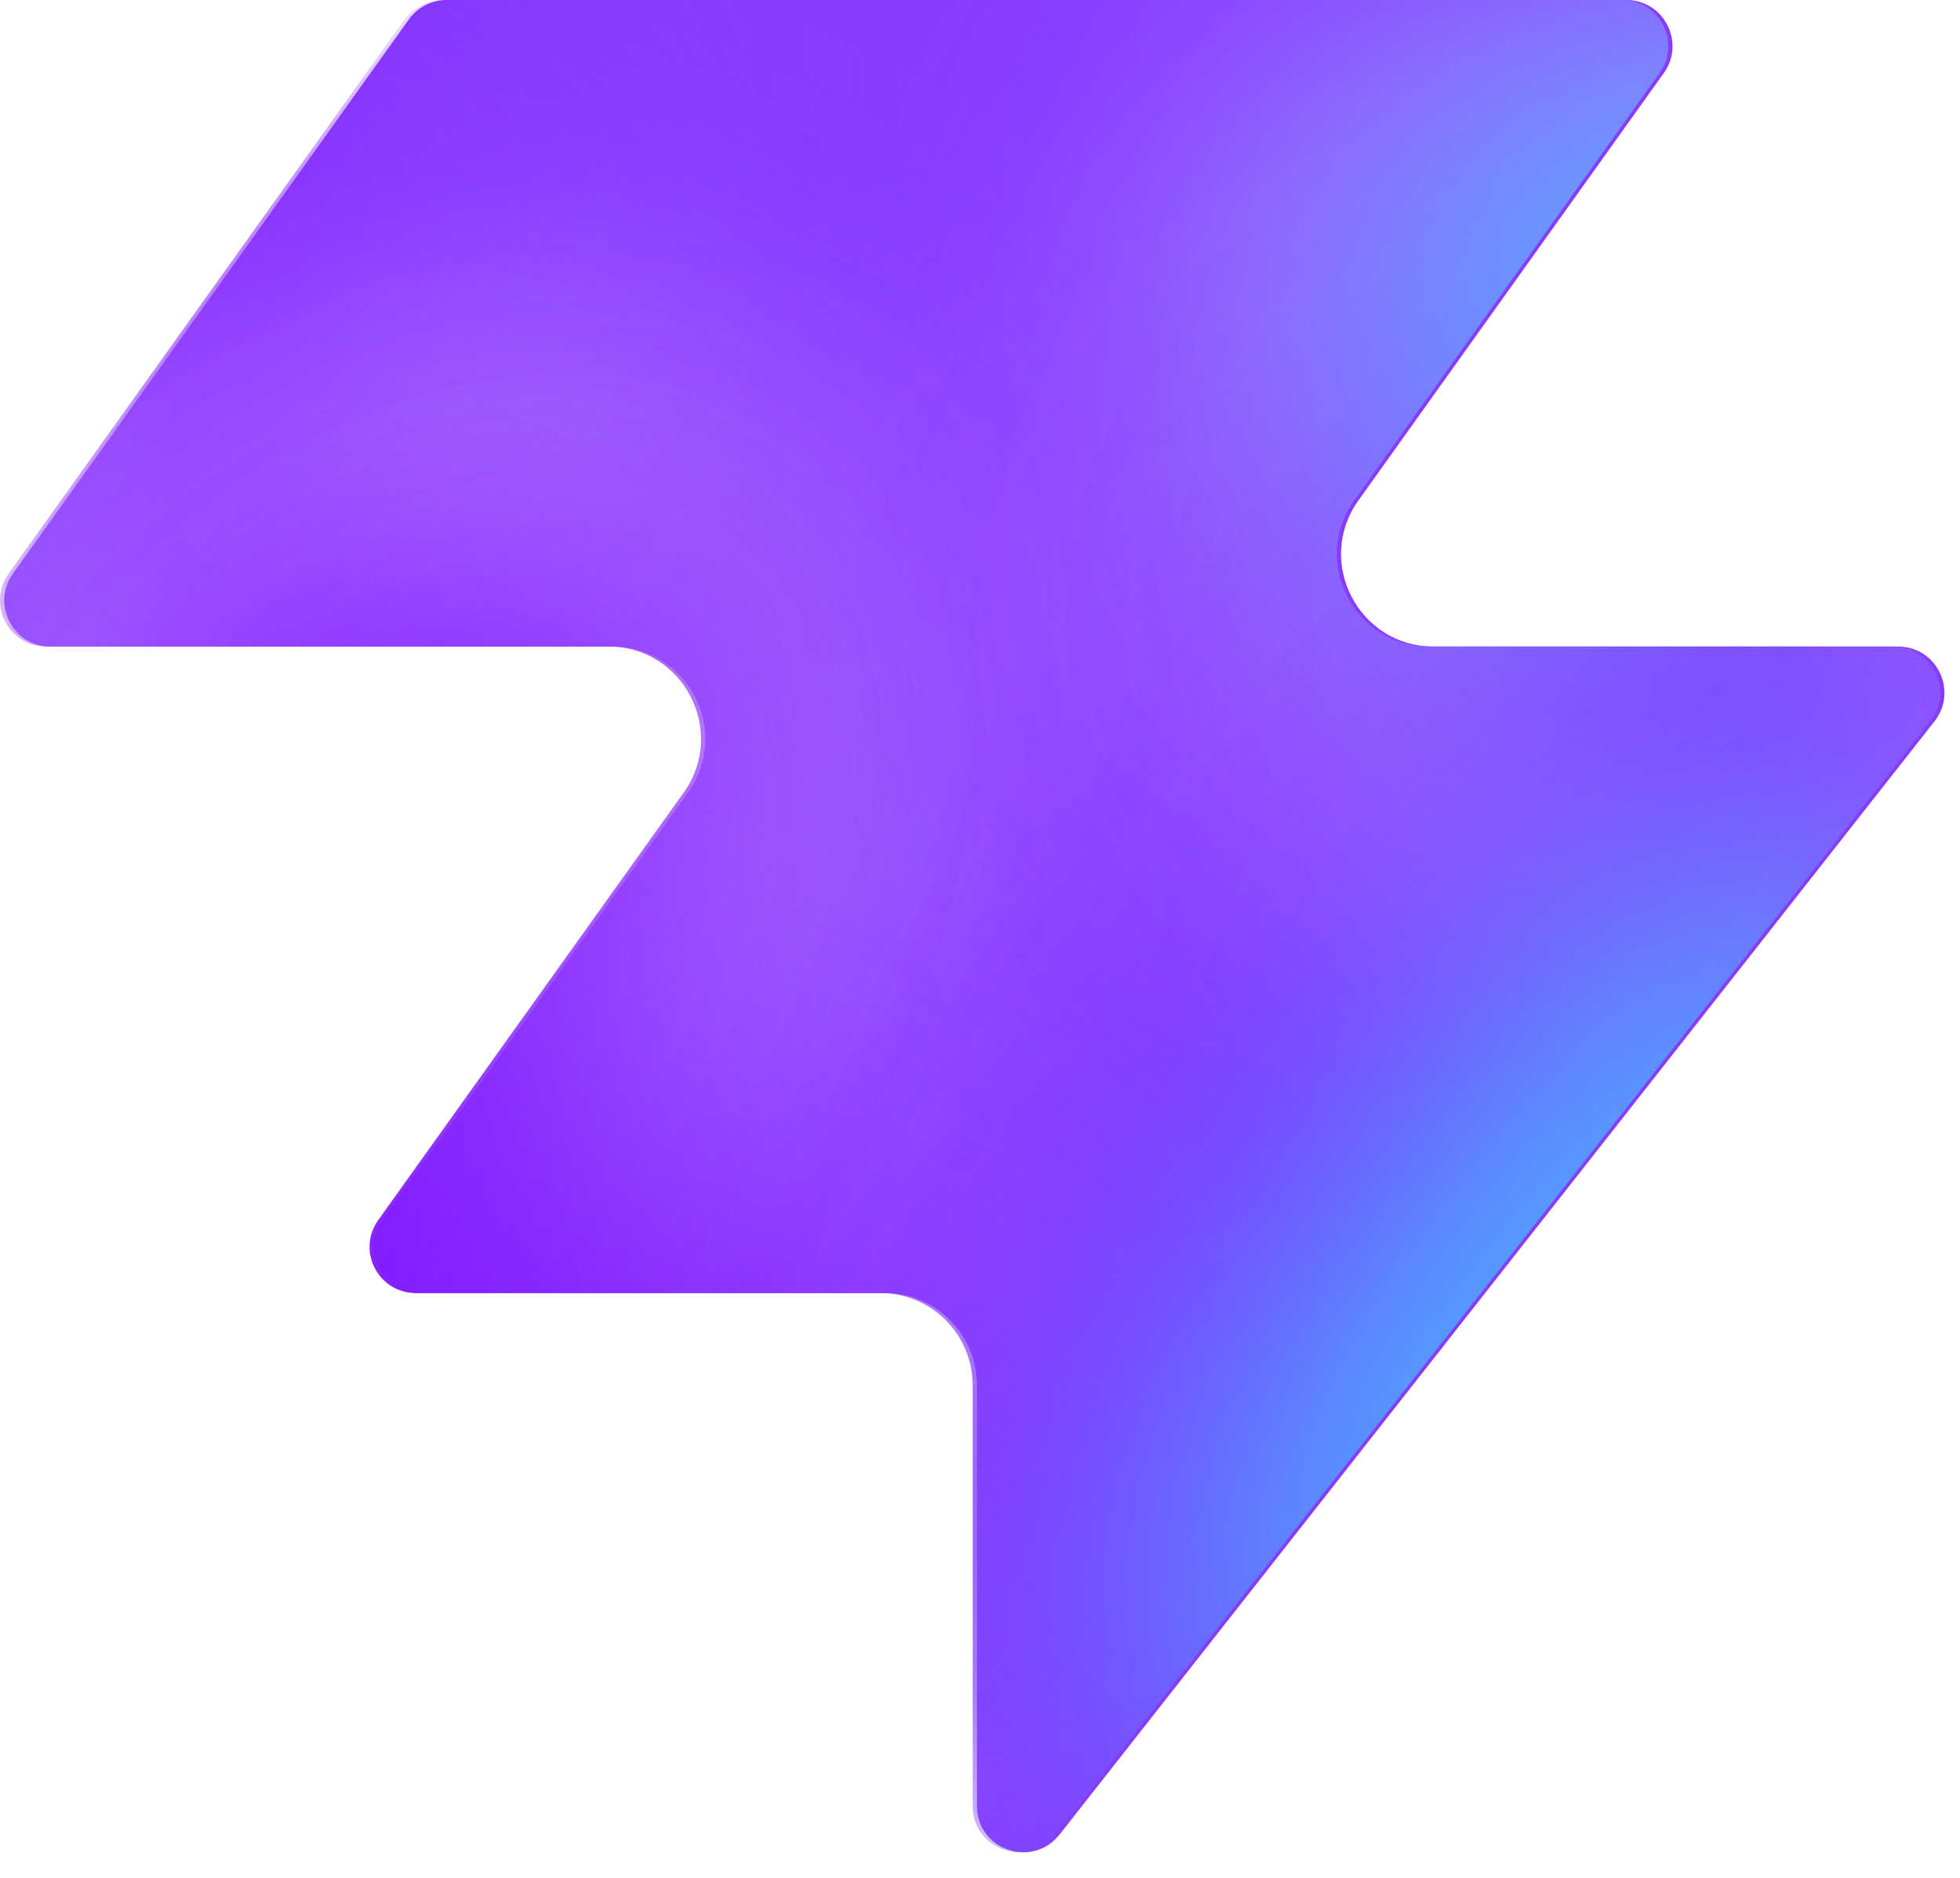
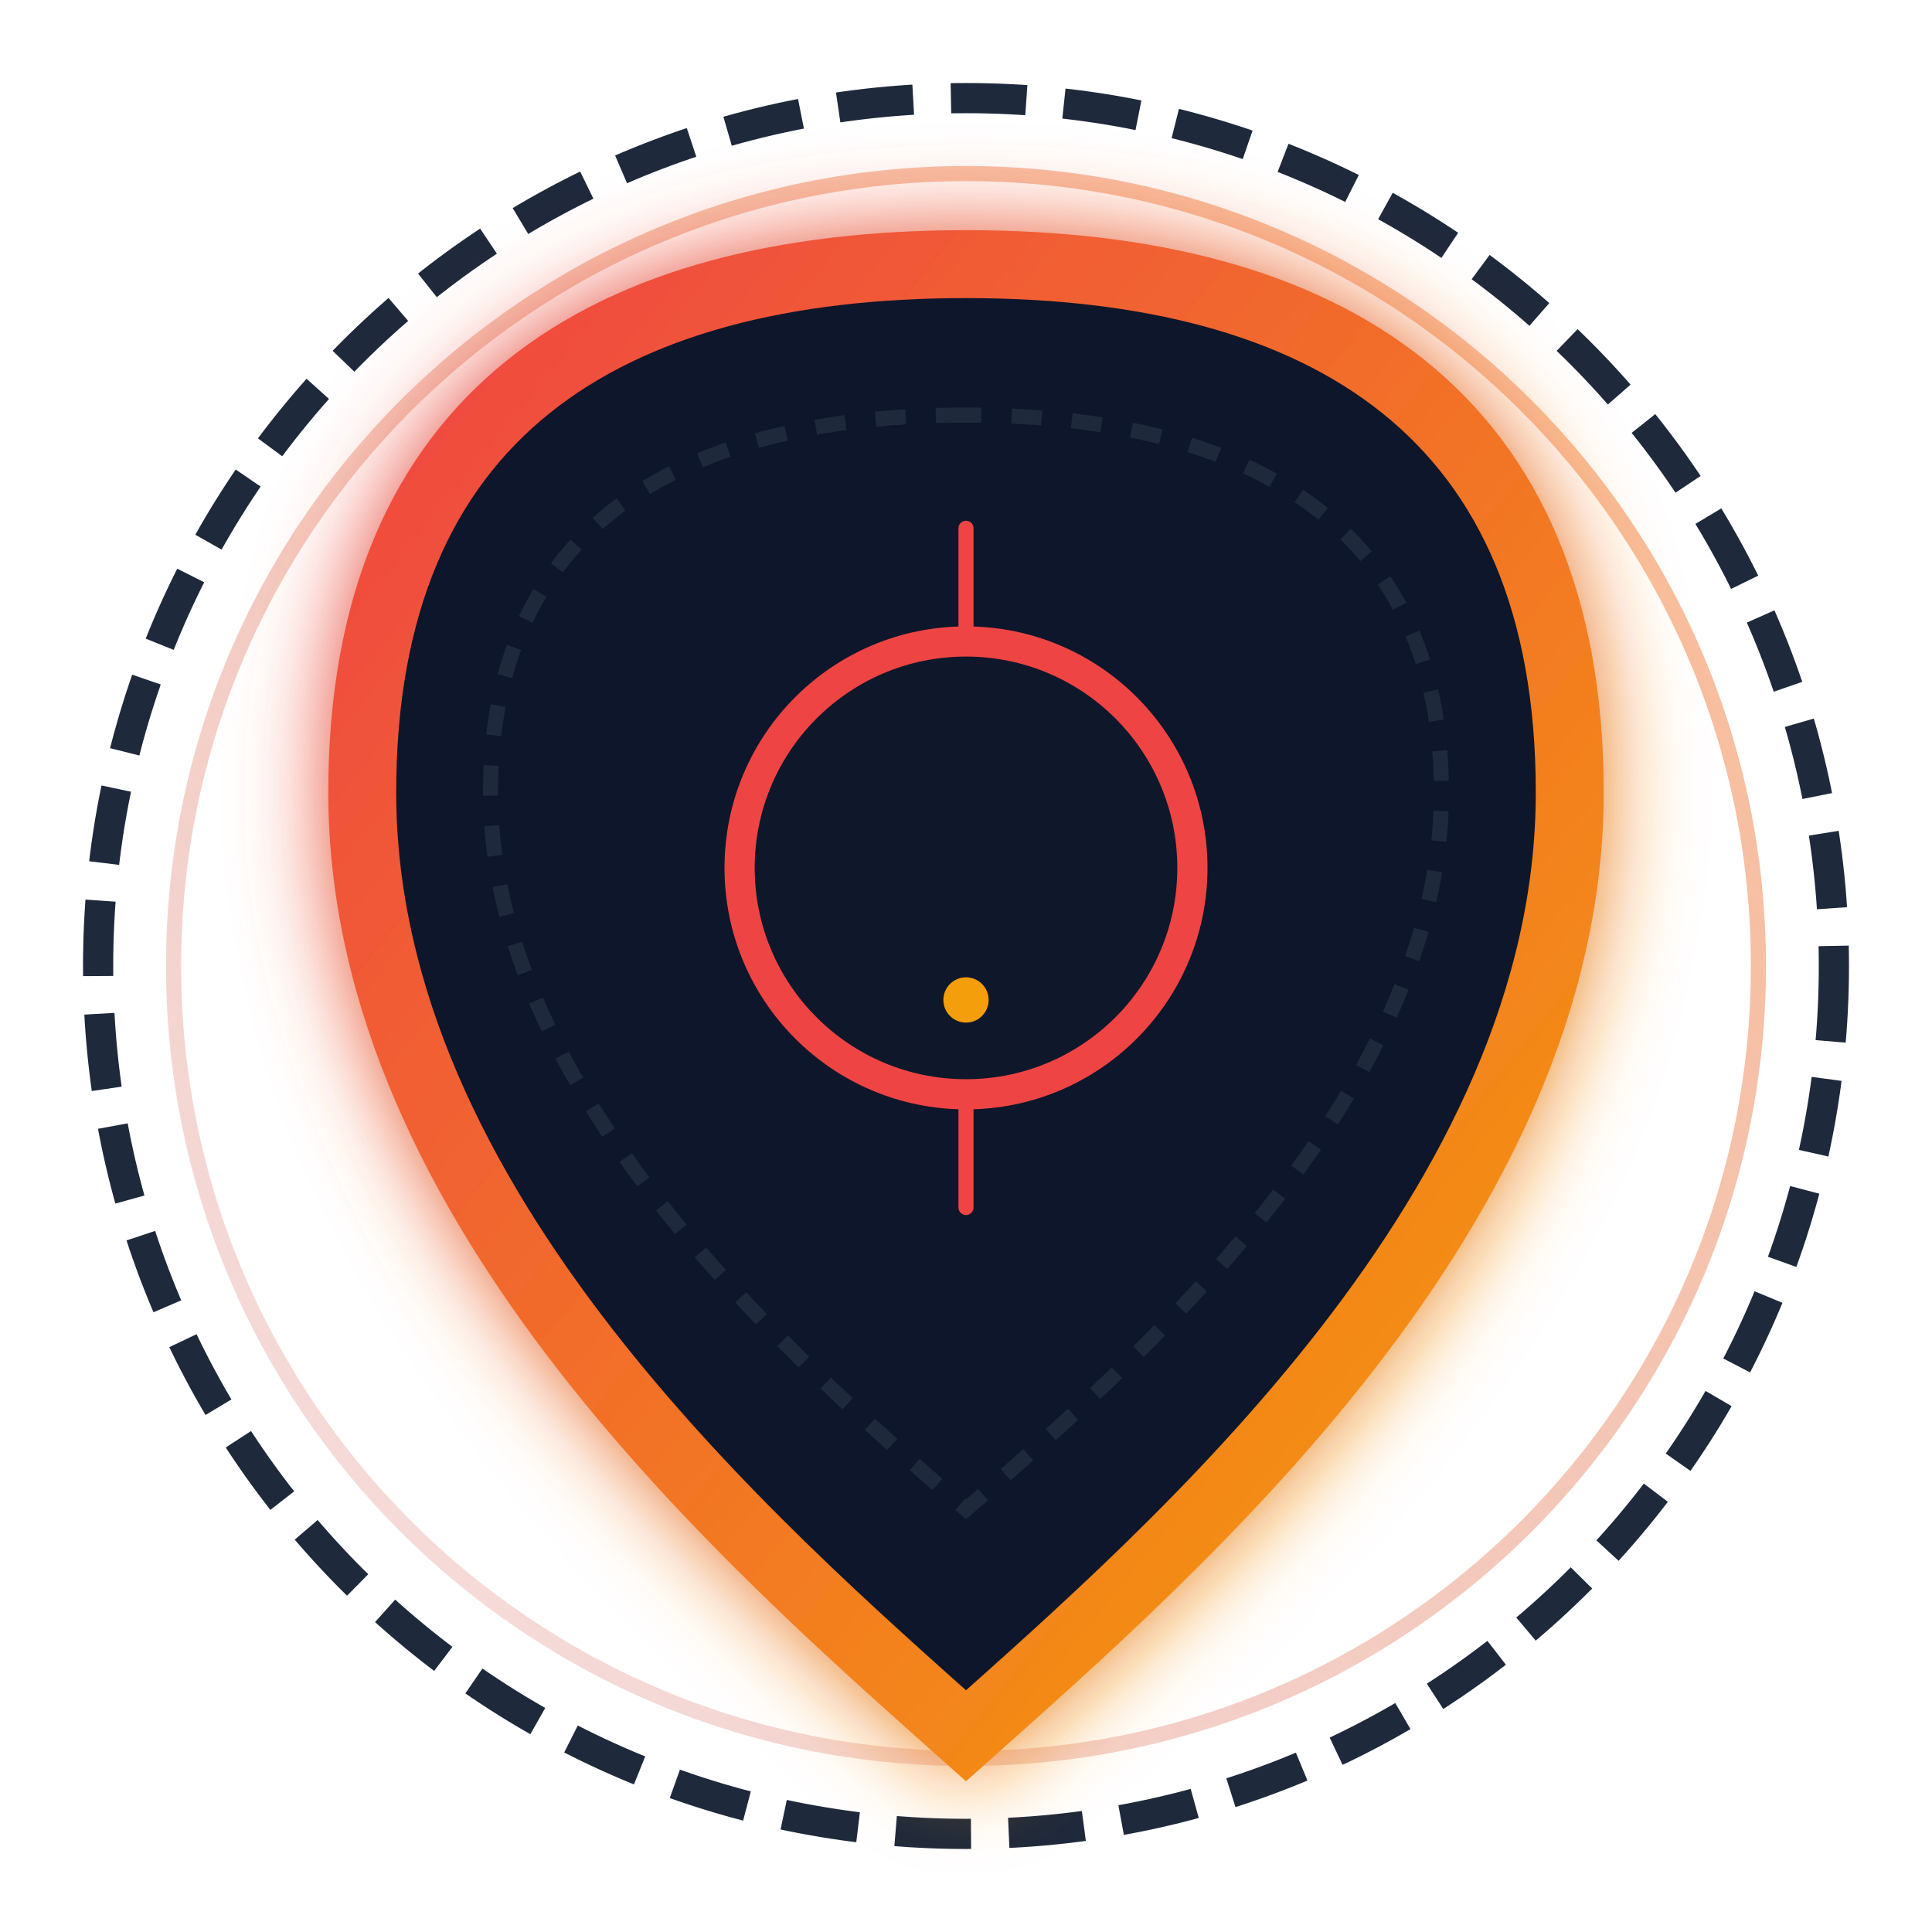
- <svg xmlns="http://www.w3.org/2000/svg" width="48" height="46" fill="none" viewBox="0 0 48 46">
-   <path fill="#863bff" d="M25.946 44.938c-.664.845-2.021.375-2.021-.698V33.937a2.26 2.26 0 0 0-2.262-2.262H10.287c-.92 0-1.456-1.04-.92-1.788l7.48-10.471c1.07-1.497 0-3.578-1.842-3.578H1.237c-.92 0-1.456-1.04-.92-1.788L10.013.474c.214-.297.556-.474.92-.474h28.894c.92 0 1.456 1.04.92 1.788l-7.48 10.471c-1.07 1.498 0 3.579 1.842 3.579h11.377c.943 0 1.473 1.088.89 1.83L25.947 44.94z" style="fill:#863bff;fill:color(display-p3 .525 .23 1);fill-opacity:1" />
-   <mask id="a" width="48" height="46" x="0" y="0" maskUnits="userSpaceOnUse" style="mask-type:alpha">
-     <path fill="#000" d="M25.842 44.938c-.664.844-2.021.375-2.021-.698V33.937a2.26 2.26 0 0 0-2.262-2.262H10.183c-.92 0-1.456-1.04-.92-1.788l7.48-10.471c1.07-1.498 0-3.579-1.842-3.579H1.133c-.92 0-1.456-1.04-.92-1.787L9.91.473c.214-.297.556-.474.92-.474h28.894c.92 0 1.456 1.04.92 1.788l-7.48 10.471c-1.07 1.498 0 3.578 1.842 3.578h11.377c.943 0 1.473 1.088.89 1.832L25.843 44.94z" style="fill:#000;fill-opacity:1" />
-   </mask>
-   <g mask="url(#a)">
-     <g filter="url(#b)">
-       <ellipse cx="5.508" cy="14.704" fill="#ede6ff" rx="5.508" ry="14.704" style="fill:#ede6ff;fill:color(display-p3 .927 .903 1);fill-opacity:1" transform="matrix(.00324 1 1 -.00324 -4.47 31.516)" />
-     </g>
-     <g filter="url(#c)">
-       <ellipse cx="10.399" cy="29.851" fill="#ede6ff" rx="10.399" ry="29.851" style="fill:#ede6ff;fill:color(display-p3 .927 .903 1);fill-opacity:1" transform="matrix(.00324 1 1 -.00324 -39.328 7.883)" />
-     </g>
-     <g filter="url(#d)">
-       <ellipse cx="5.508" cy="30.487" fill="#7e14ff" rx="5.508" ry="30.487" style="fill:#7e14ff;fill:color(display-p3 .492 .077 1);fill-opacity:1" transform="rotate(89.814 -25.913 -14.639)scale(1 -1)" />
-     </g>
-     <g filter="url(#e)">
-       <ellipse cx="5.508" cy="30.599" fill="#7e14ff" rx="5.508" ry="30.599" style="fill:#7e14ff;fill:color(display-p3 .492 .077 1);fill-opacity:1" transform="rotate(89.814 -32.644 -3.334)scale(1 -1)" />
-     </g>
-     <g filter="url(#f)">
-       <ellipse cx="5.508" cy="30.599" fill="#7e14ff" rx="5.508" ry="30.599" style="fill:#7e14ff;fill:color(display-p3 .492 .077 1);fill-opacity:1" transform="matrix(.00324 1 1 -.00324 -34.34 30.47)" />
-     </g>
-     <g filter="url(#g)">
-       <ellipse cx="14.072" cy="22.078" fill="#ede6ff" rx="14.072" ry="22.078" style="fill:#ede6ff;fill:color(display-p3 .927 .903 1);fill-opacity:1" transform="rotate(93.35 24.506 48.493)scale(-1 1)" />
-     </g>
-     <g filter="url(#h)">
-       <ellipse cx="3.47" cy="21.501" fill="#7e14ff" rx="3.47" ry="21.501" style="fill:#7e14ff;fill:color(display-p3 .492 .077 1);fill-opacity:1" transform="rotate(89.009 28.708 47.59)scale(-1 1)" />
-     </g>
-     <g filter="url(#i)">
-       <ellipse cx="3.47" cy="21.501" fill="#7e14ff" rx="3.47" ry="21.501" style="fill:#7e14ff;fill:color(display-p3 .492 .077 1);fill-opacity:1" transform="rotate(89.009 28.708 47.59)scale(-1 1)" />
-     </g>
-     <g filter="url(#j)">
-       <ellipse cx=".387" cy="8.972" fill="#7e14ff" rx="4.407" ry="29.108" style="fill:#7e14ff;fill:color(display-p3 .492 .077 1);fill-opacity:1" transform="rotate(39.51 .387 8.972)" />
-     </g>
-     <g filter="url(#k)">
-       <ellipse cx="47.523" cy="-6.092" fill="#7e14ff" rx="4.407" ry="29.108" style="fill:#7e14ff;fill:color(display-p3 .492 .077 1);fill-opacity:1" transform="rotate(37.892 47.523 -6.092)" />
-     </g>
-     <g filter="url(#l)">
-       <ellipse cx="41.412" cy="6.333" fill="#47bfff" rx="5.971" ry="9.665" style="fill:#47bfff;fill:color(display-p3 .28 .748 1);fill-opacity:1" transform="rotate(37.892 41.412 6.333)" />
-     </g>
-     <g filter="url(#m)">
-       <ellipse cx="-1.879" cy="38.332" fill="#7e14ff" rx="4.407" ry="29.108" style="fill:#7e14ff;fill:color(display-p3 .492 .077 1);fill-opacity:1" transform="rotate(37.892 -1.88 38.332)" />
-     </g>
-     <g filter="url(#n)">
-       <ellipse cx="-1.879" cy="38.332" fill="#7e14ff" rx="4.407" ry="29.108" style="fill:#7e14ff;fill:color(display-p3 .492 .077 1);fill-opacity:1" transform="rotate(37.892 -1.88 38.332)" />
-     </g>
-     <g filter="url(#o)">
-       <ellipse cx="35.651" cy="29.907" fill="#7e14ff" rx="4.407" ry="29.108" style="fill:#7e14ff;fill:color(display-p3 .492 .077 1);fill-opacity:1" transform="rotate(37.892 35.651 29.907)" />
-     </g>
-     <g filter="url(#p)">
-       <ellipse cx="38.418" cy="32.4" fill="#47bfff" rx="5.971" ry="15.297" style="fill:#47bfff;fill:color(display-p3 .28 .748 1);fill-opacity:1" transform="rotate(37.892 38.418 32.4)" />
-     </g>
-   </g>
+ <svg xmlns="http://www.w3.org/2000/svg" viewBox="0 0 512 512" width="100%" height="100%">
  <defs>
-     <filter id="b" width="60.045" height="41.654" x="-19.77" y="16.149" color-interpolation-filters="sRGB" filterUnits="userSpaceOnUse">
-       <feFlood flood-opacity="0" result="BackgroundImageFix" />
-       <feBlend in="SourceGraphic" in2="BackgroundImageFix" result="shape" />
-       <feGaussianBlur result="effect1_foregroundBlur_2002_17158" stdDeviation="7.659" />
-     </filter>
-     <filter id="c" width="90.34" height="51.437" x="-54.613" y="-7.533" color-interpolation-filters="sRGB" filterUnits="userSpaceOnUse">
-       <feFlood flood-opacity="0" result="BackgroundImageFix" />
-       <feBlend in="SourceGraphic" in2="BackgroundImageFix" result="shape" />
-       <feGaussianBlur result="effect1_foregroundBlur_2002_17158" stdDeviation="7.659" />
-     </filter>
-     <filter id="d" width="79.355" height="29.4" x="-49.64" y="2.03" color-interpolation-filters="sRGB" filterUnits="userSpaceOnUse">
-       <feFlood flood-opacity="0" result="BackgroundImageFix" />
-       <feBlend in="SourceGraphic" in2="BackgroundImageFix" result="shape" />
-       <feGaussianBlur result="effect1_foregroundBlur_2002_17158" stdDeviation="4.596" />
-     </filter>
-     <filter id="e" width="79.579" height="29.4" x="-45.045" y="20.029" color-interpolation-filters="sRGB" filterUnits="userSpaceOnUse">
-       <feFlood flood-opacity="0" result="BackgroundImageFix" />
-       <feBlend in="SourceGraphic" in2="BackgroundImageFix" result="shape" />
-       <feGaussianBlur result="effect1_foregroundBlur_2002_17158" stdDeviation="4.596" />
-     </filter>
-     <filter id="f" width="79.579" height="29.4" x="-43.513" y="21.178" color-interpolation-filters="sRGB" filterUnits="userSpaceOnUse">
-       <feFlood flood-opacity="0" result="BackgroundImageFix" />
-       <feBlend in="SourceGraphic" in2="BackgroundImageFix" result="shape" />
-       <feGaussianBlur result="effect1_foregroundBlur_2002_17158" stdDeviation="4.596" />
-     </filter>
-     <filter id="g" width="74.749" height="58.852" x="15.756" y="-17.901" color-interpolation-filters="sRGB" filterUnits="userSpaceOnUse">
-       <feFlood flood-opacity="0" result="BackgroundImageFix" />
-       <feBlend in="SourceGraphic" in2="BackgroundImageFix" result="shape" />
-       <feGaussianBlur result="effect1_foregroundBlur_2002_17158" stdDeviation="7.659" />
-     </filter>
-     <filter id="h" width="61.377" height="25.362" x="23.548" y="2.284" color-interpolation-filters="sRGB" filterUnits="userSpaceOnUse">
-       <feFlood flood-opacity="0" result="BackgroundImageFix" />
-       <feBlend in="SourceGraphic" in2="BackgroundImageFix" result="shape" />
-       <feGaussianBlur result="effect1_foregroundBlur_2002_17158" stdDeviation="4.596" />
-     </filter>
-     <filter id="i" width="61.377" height="25.362" x="23.548" y="2.284" color-interpolation-filters="sRGB" filterUnits="userSpaceOnUse">
-       <feFlood flood-opacity="0" result="BackgroundImageFix" />
-       <feBlend in="SourceGraphic" in2="BackgroundImageFix" result="shape" />
-       <feGaussianBlur result="effect1_foregroundBlur_2002_17158" stdDeviation="4.596" />
-     </filter>
-     <filter id="j" width="56.045" height="63.649" x="-27.636" y="-22.853" color-interpolation-filters="sRGB" filterUnits="userSpaceOnUse">
-       <feFlood flood-opacity="0" result="BackgroundImageFix" />
-       <feBlend in="SourceGraphic" in2="BackgroundImageFix" result="shape" />
-       <feGaussianBlur result="effect1_foregroundBlur_2002_17158" stdDeviation="4.596" />
-     </filter>
-     <filter id="k" width="54.814" height="64.646" x="20.116" y="-38.415" color-interpolation-filters="sRGB" filterUnits="userSpaceOnUse">
-       <feFlood flood-opacity="0" result="BackgroundImageFix" />
-       <feBlend in="SourceGraphic" in2="BackgroundImageFix" result="shape" />
-       <feGaussianBlur result="effect1_foregroundBlur_2002_17158" stdDeviation="4.596" />
-     </filter>
-     <filter id="l" width="33.541" height="35.313" x="24.641" y="-11.323" color-interpolation-filters="sRGB" filterUnits="userSpaceOnUse">
-       <feFlood flood-opacity="0" result="BackgroundImageFix" />
-       <feBlend in="SourceGraphic" in2="BackgroundImageFix" result="shape" />
-       <feGaussianBlur result="effect1_foregroundBlur_2002_17158" stdDeviation="4.596" />
-     </filter>
-     <filter id="m" width="54.814" height="64.646" x="-29.286" y="6.009" color-interpolation-filters="sRGB" filterUnits="userSpaceOnUse">
-       <feFlood flood-opacity="0" result="BackgroundImageFix" />
-       <feBlend in="SourceGraphic" in2="BackgroundImageFix" result="shape" />
-       <feGaussianBlur result="effect1_foregroundBlur_2002_17158" stdDeviation="4.596" />
-     </filter>
-     <filter id="n" width="54.814" height="64.646" x="-29.286" y="6.009" color-interpolation-filters="sRGB" filterUnits="userSpaceOnUse">
-       <feFlood flood-opacity="0" result="BackgroundImageFix" />
-       <feBlend in="SourceGraphic" in2="BackgroundImageFix" result="shape" />
-       <feGaussianBlur result="effect1_foregroundBlur_2002_17158" stdDeviation="4.596" />
-     </filter>
-     <filter id="o" width="54.814" height="64.646" x="8.244" y="-2.416" color-interpolation-filters="sRGB" filterUnits="userSpaceOnUse">
-       <feFlood flood-opacity="0" result="BackgroundImageFix" />
-       <feBlend in="SourceGraphic" in2="BackgroundImageFix" result="shape" />
-       <feGaussianBlur result="effect1_foregroundBlur_2002_17158" stdDeviation="4.596" />
-     </filter>
-     <filter id="p" width="39.409" height="43.623" x="18.713" y="10.588" color-interpolation-filters="sRGB" filterUnits="userSpaceOnUse">
-       <feFlood flood-opacity="0" result="BackgroundImageFix" />
-       <feBlend in="SourceGraphic" in2="BackgroundImageFix" result="shape" />
-       <feGaussianBlur result="effect1_foregroundBlur_2002_17158" stdDeviation="4.596" />
+     <linearGradient id="shieldGrad" x1="0%" y1="0%" x2="100%" y2="100%">
+       <stop offset="0%" stop-color="#ef4444" />
+       <stop offset="100%" stop-color="#f59e0b" />
+     </linearGradient>
+     <linearGradient id="glowGrad" x1="0%" y1="100%" x2="100%" y2="0%">
+       <stop offset="0%" stop-color="#b91c1c" stop-opacity="0.2" />
+       <stop offset="100%" stop-color="#f97316" stop-opacity="0.8" />
+     </linearGradient>
+     <filter id="glow" x="-20%" y="-20%" width="140%" height="140%">
+       <feGaussianBlur stdDeviation="12" result="blur" />
+       <feComposite in="SourceGraphic" in2="blur" operator="over" />
    </filter>
  </defs>
+   <circle cx="256" cy="256" r="230" stroke="#1e293b" stroke-width="8" fill="none" stroke-dasharray="20 10" />
+   <circle cx="256" cy="256" r="210" stroke="url(#glowGrad)" stroke-width="4" fill="none" opacity="0.6" />
+   <path d="M 256, 70 C 160, 70 96, 110 96, 210 C 96, 320 200, 410 256, 460 C 312, 410 416, 320 416, 210 C 416, 110 352, 70 256, 70 Z" fill="#0f172a" stroke="url(#shieldGrad)" stroke-width="18" filter="url(#glow)" />
+   <path d="M 256, 110 C 180, 110 130, 140 130, 210 C 130, 290 210, 360 256, 400 C 302, 360 382, 290 382, 210 C 382, 140 332, 110 256, 110 Z" fill="none" stroke="#1e293b" stroke-width="4" stroke-dasharray="8 8" />
+   <circle cx="256" cy="230" r="60" fill="#0f172a" stroke="#ef4444" stroke-width="8" />
+   <path d="M 256, 200 L 256, 240" stroke="url(#shieldGrad)" stroke-width="10" stroke-linecap="round" />
+   <circle cx="256" cy="265" r="6" fill="#f59e0b" />
+   <path d="M 120, 230 L 392, 230" stroke="#f97316" stroke-width="6" opacity="0.8" filter="url(#glow)" />
+   <path d="M 256, 140 L 256, 170 M 256, 290 L 256, 320" stroke="#ef4444" stroke-width="4" stroke-linecap="round" />
</svg>
